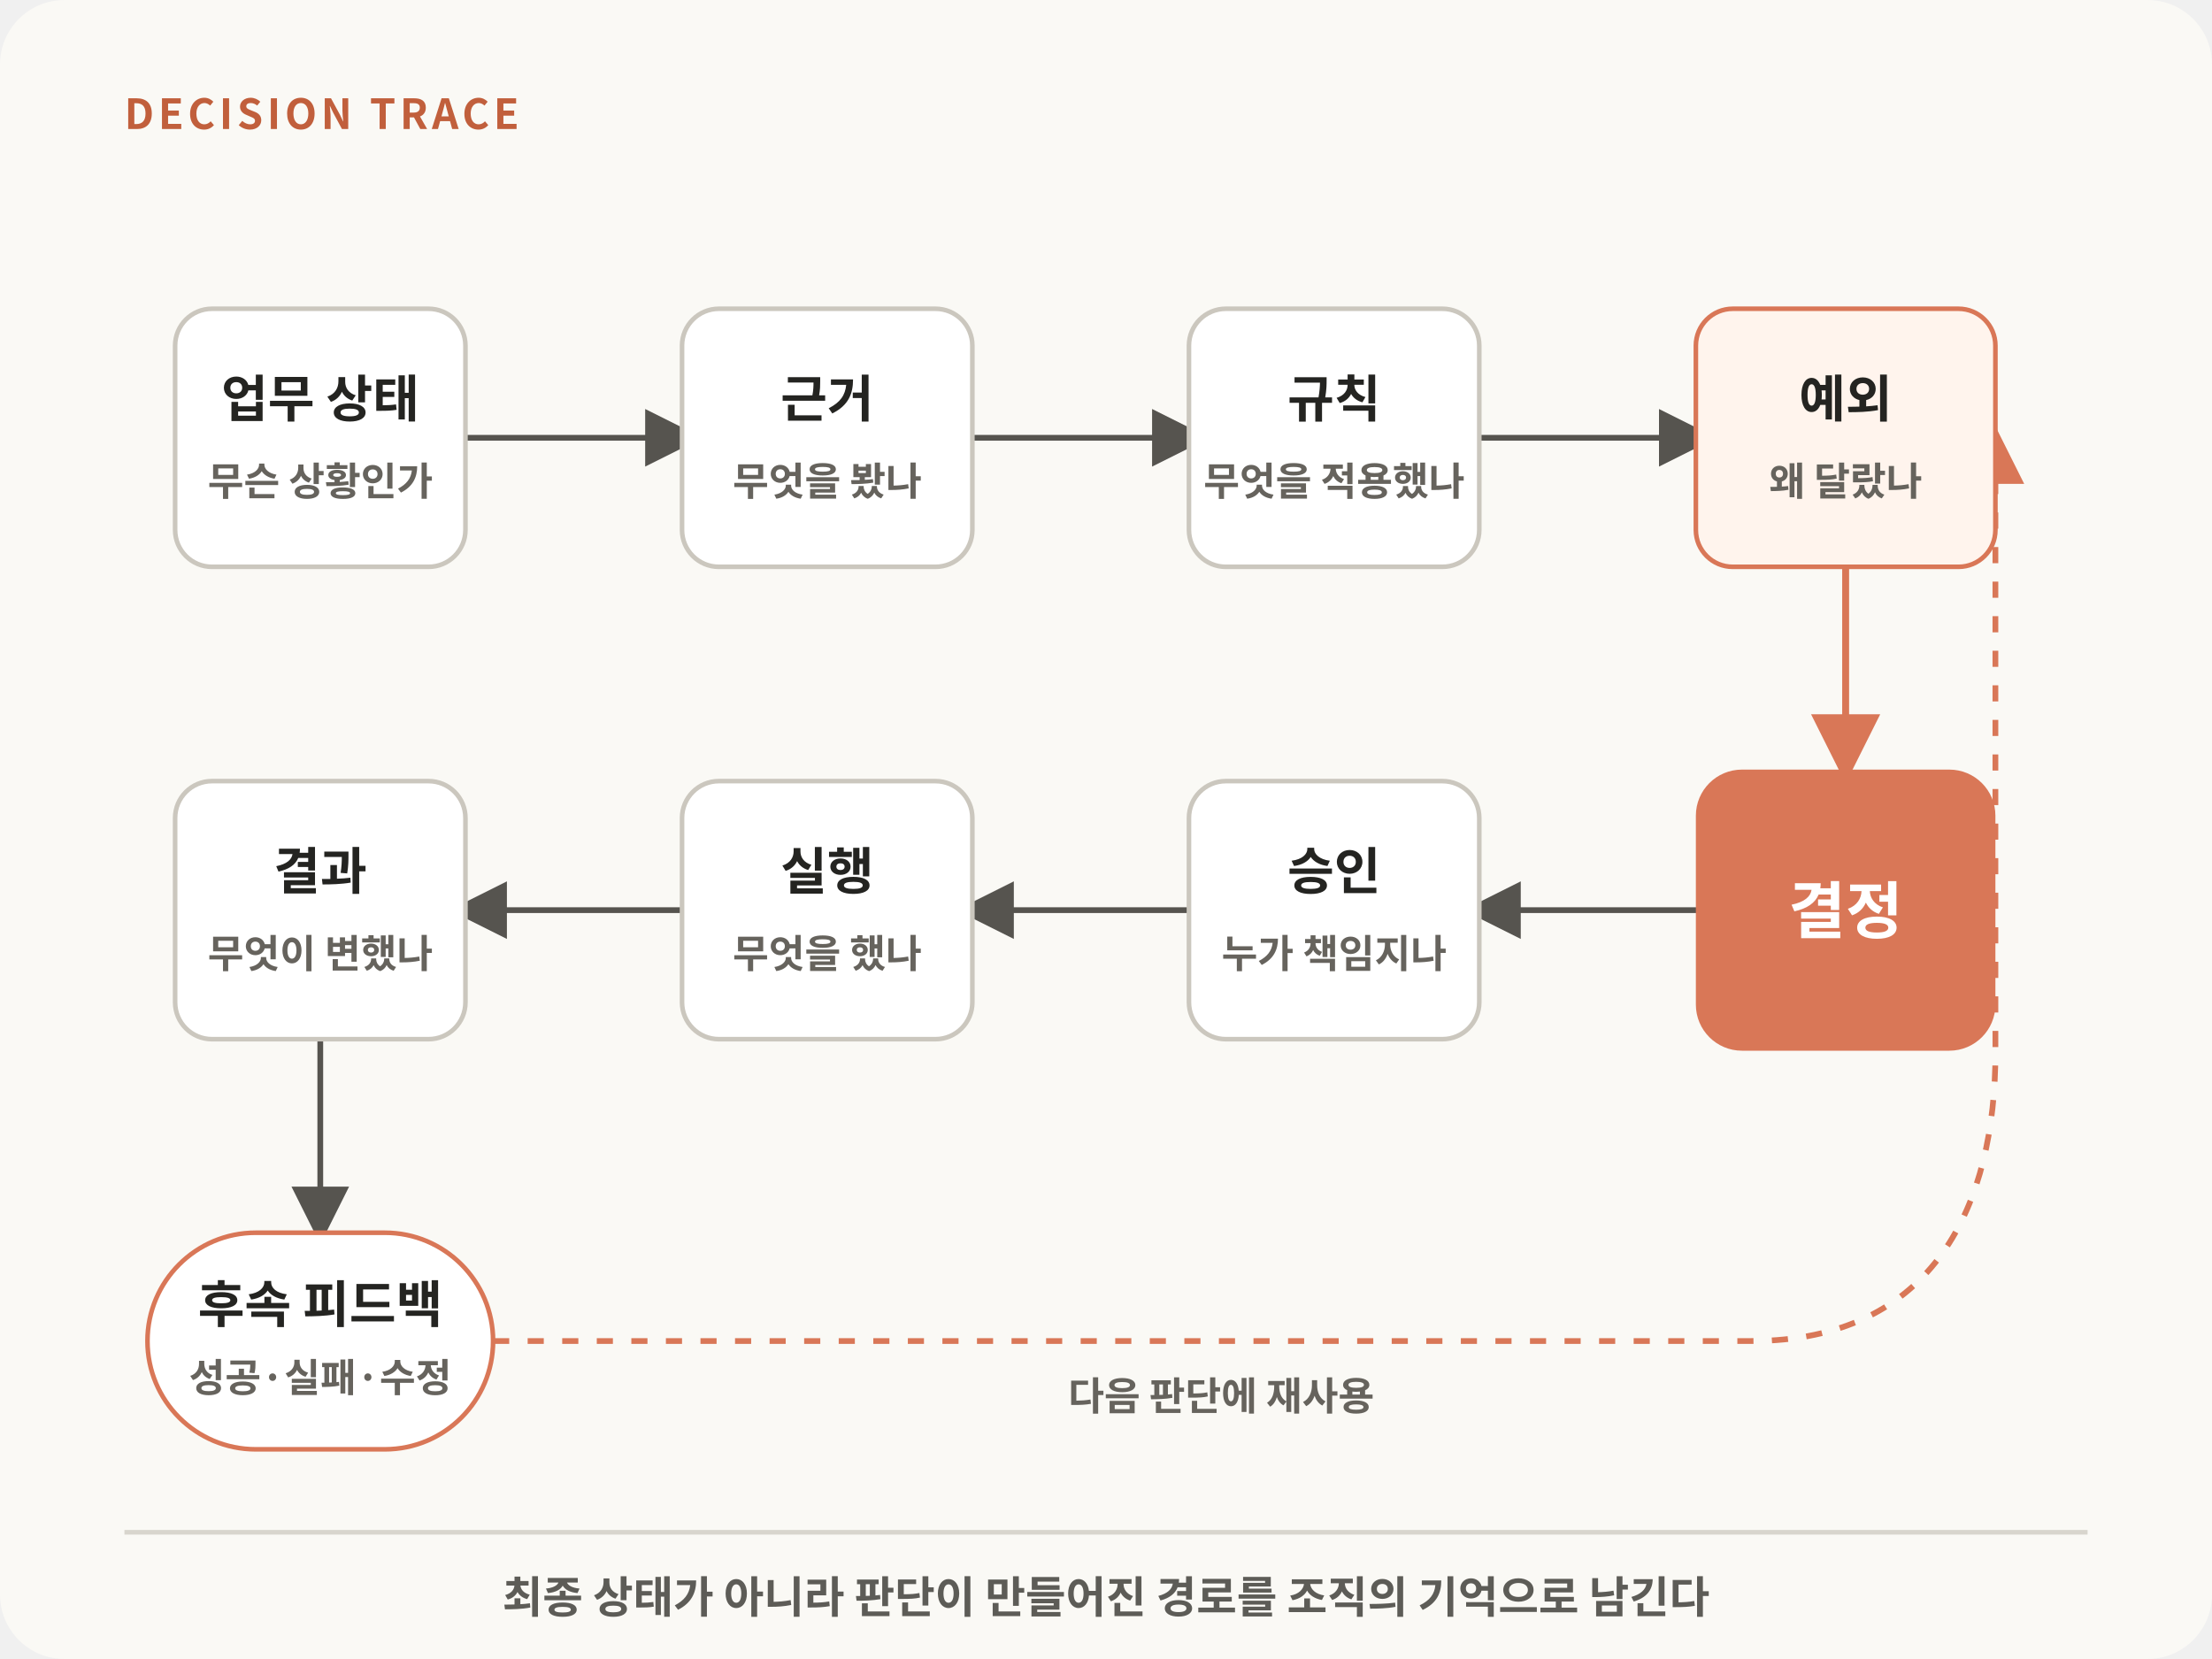
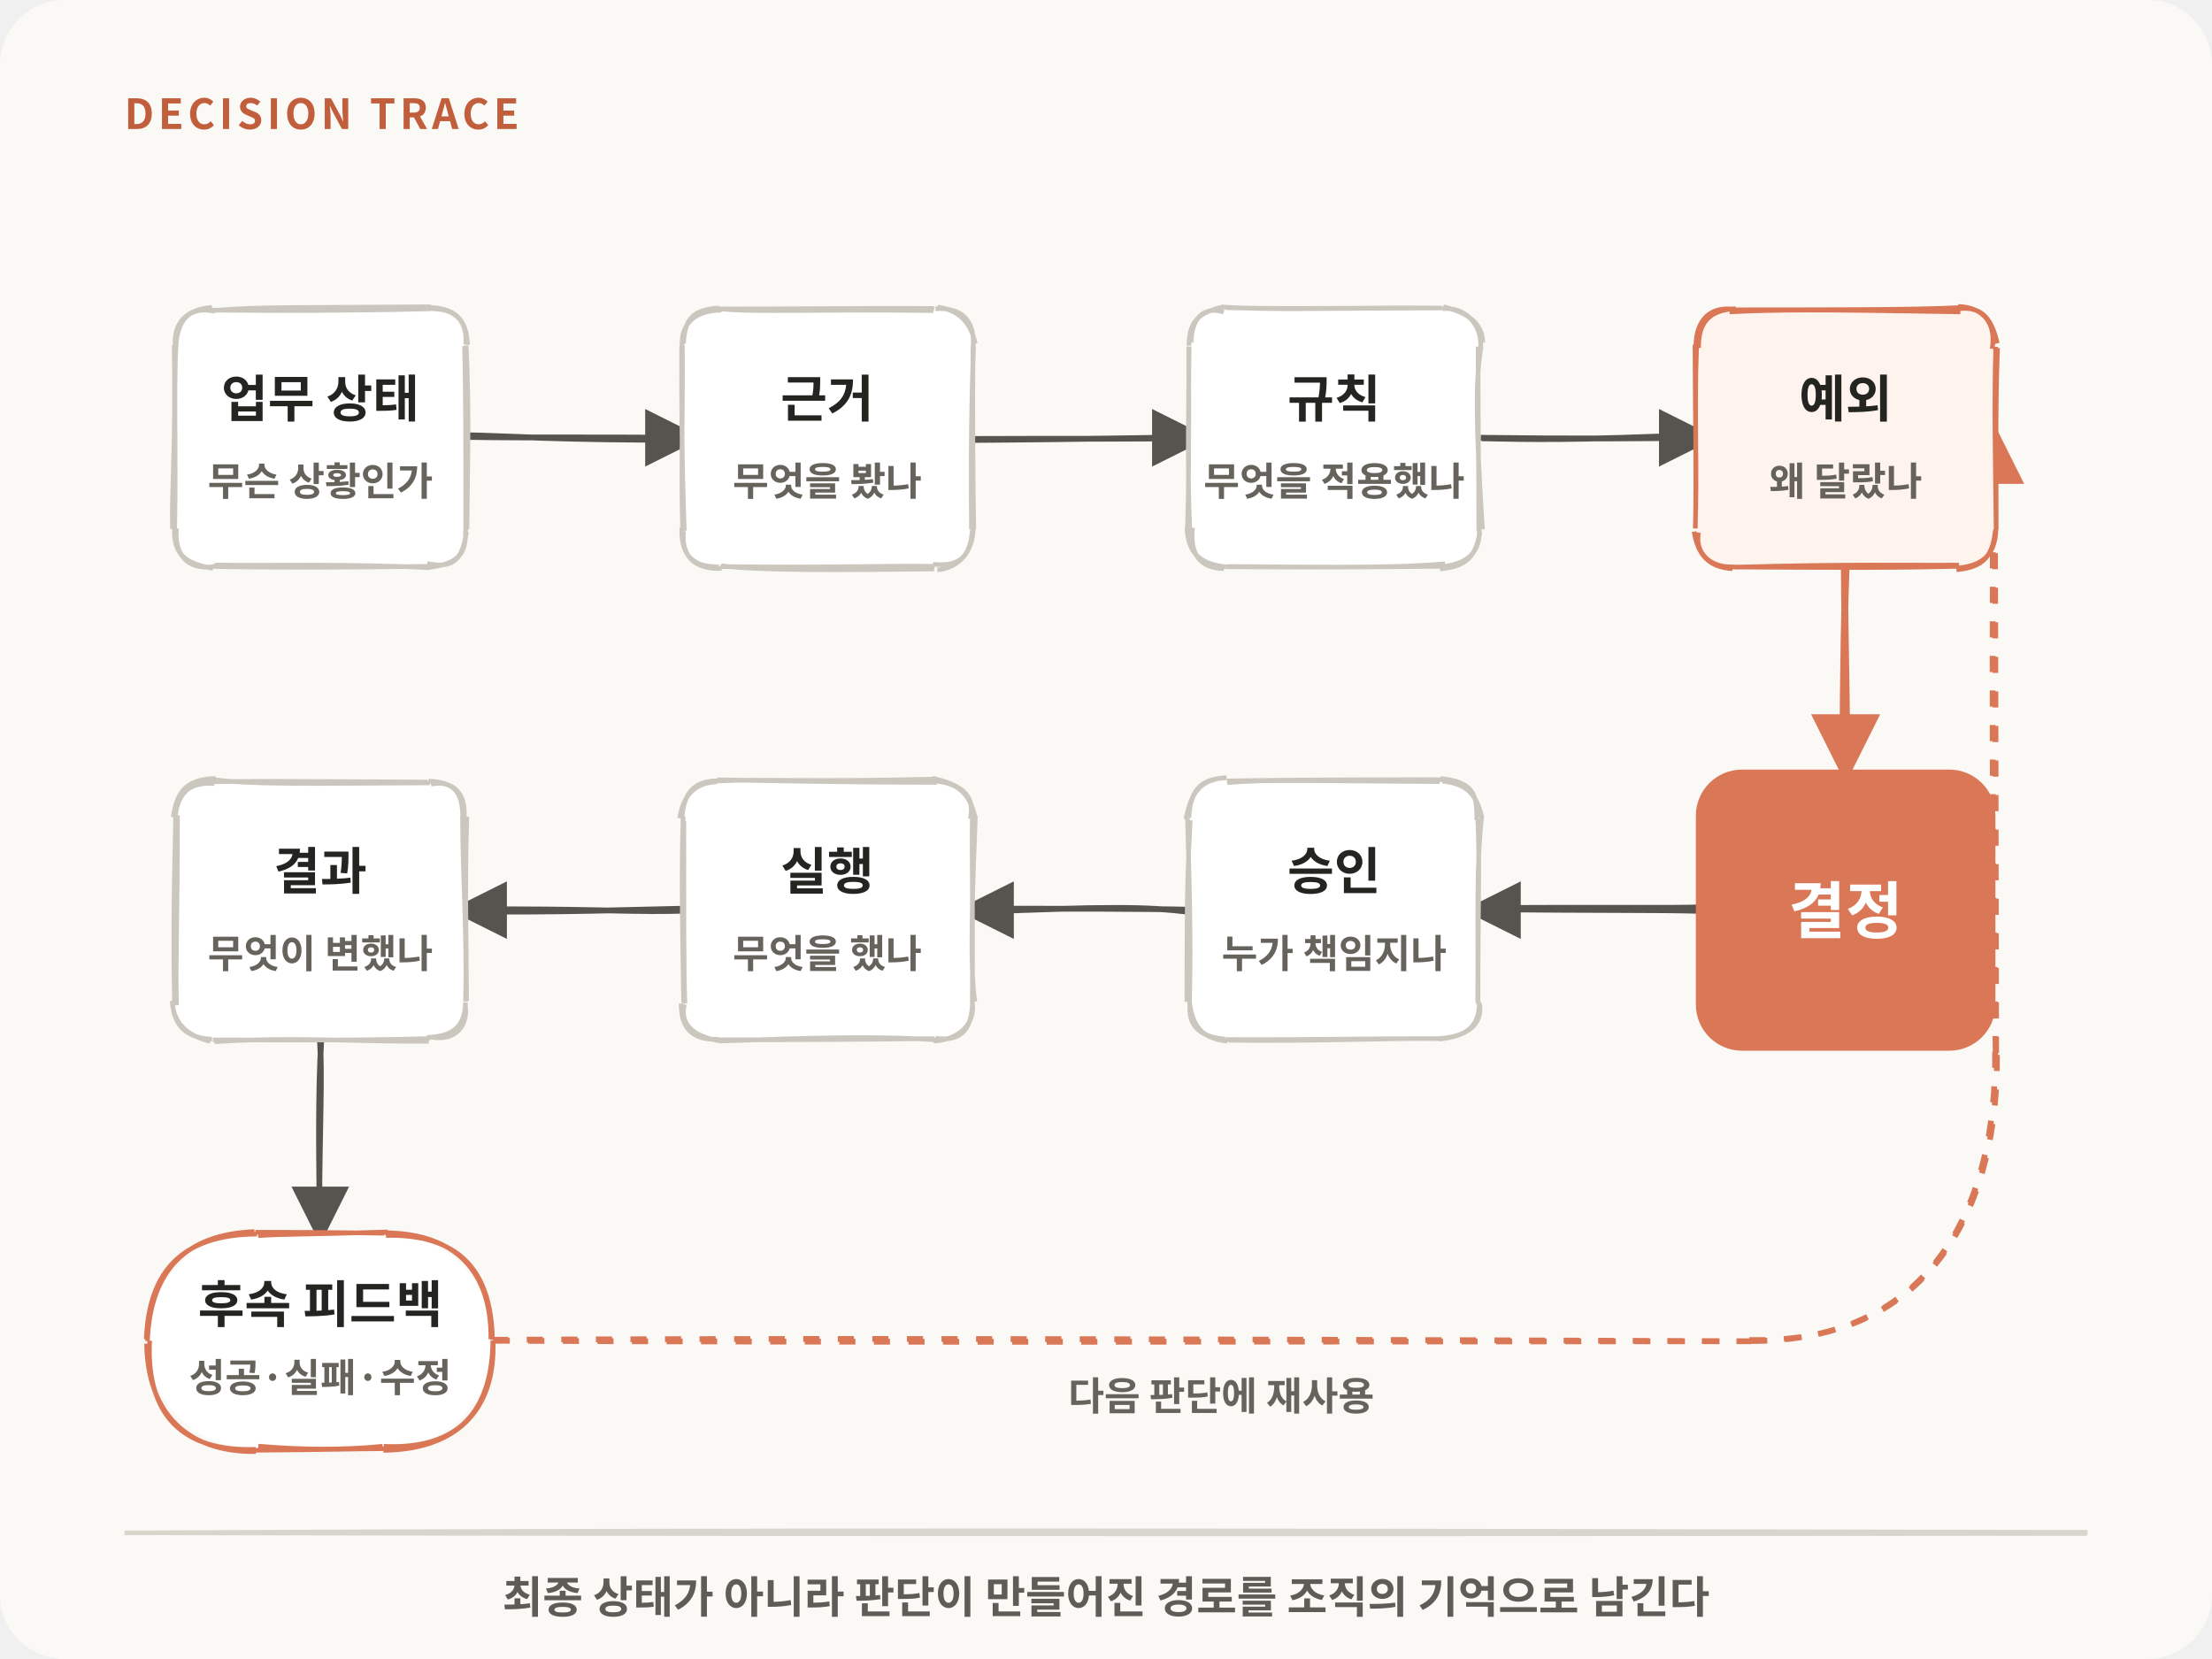
- <svg xmlns="http://www.w3.org/2000/svg" width="960" height="720" viewBox="0 0 960 720" role="img" aria-labelledby="title desc">
+ <svg xmlns="http://www.w3.org/2000/svg" width="960" height="720" viewBox="0 0 960 720" role="img" aria-labelledby="title desc" data-renderer="roughjs-4.6.6">
  <defs>
    <marker id="arrow" markerWidth="10" markerHeight="10" refX="8" refY="5" orient="auto">
      <path d="M0 0L10 5L0 10Z" fill="#56544f" />
    </marker>
    <marker id="arrowOrange" markerWidth="10" markerHeight="10" refX="8" refY="5" orient="auto">
      <path d="M0 0L10 5L0 10Z" fill="#d97757" />
    </marker>
    <style>
      text { font-family: "Noto Sans CJK KR", "Pretendard", sans-serif; fill: #242421; }
      .label { font-size: 18px; font-weight: 800; letter-spacing: 1.8px; fill: #c15f3c; }
      .node { font-size: 22px; font-weight: 780; }
      .small { font-size: 17px; font-weight: 650; fill: #66635d; }
      .decision { font-size: 27px; font-weight: 850; fill: #fff; }
      .foot { font-size: 19px; font-weight: 700; fill: #5d5c57; }
    </style>
  </defs>
  <rect width="960" height="720" rx="28" fill="#faf9f5" />
  <text x="54" y="56" class="label">DECISION TRACE</text>
-   <path d="M202 190H300" stroke="#56544f" stroke-width="2.5" fill="none" marker-end="url(#arrow)" />
-   <path d="M422 190H520" stroke="#56544f" stroke-width="2.5" fill="none" marker-end="url(#arrow)" />
-   <path d="M642 190H740" stroke="#56544f" stroke-width="2.5" fill="none" marker-end="url(#arrow)" />
-   <path d="M801 246V334" stroke="#d97757" stroke-width="3" fill="none" marker-end="url(#arrowOrange)" />
-   <path d="M740 395H640" stroke="#56544f" stroke-width="2.5" fill="none" marker-end="url(#arrow)" />
-   <path d="M518 395H420" stroke="#56544f" stroke-width="2.5" fill="none" marker-end="url(#arrow)" />
-   <path d="M298 395H200" stroke="#56544f" stroke-width="2.5" fill="none" marker-end="url(#arrow)" />
-   <path d="M139 451V535" stroke="#56544f" stroke-width="2.5" fill="none" marker-end="url(#arrow)" />
-   <path d="M214 582H760C840 582 866 522 866 457V190" stroke="#d97757" stroke-width="2.5" stroke-dasharray="7 8" fill="none" marker-end="url(#arrowOrange)" />
+   <path d="M202 190H300" stroke="#56544f" stroke-width="2.5" fill="none" marker-end="url(#arrow)" style="stroke: none;" />
+   <g>
+     <path d="M201.808 188.872 C220.261 189.175, 242.679 191.041, 299.048 190.863 M202.093 189.622 C235.51 190.177, 267.445 189.499, 300.674 190.197" stroke="rgb(86, 84, 79)" stroke-width="2.5" fill="none" />
+   </g>
+   <path d="M422 190H520" stroke="#56544f" stroke-width="2.5" fill="none" marker-end="url(#arrow)" style="stroke: none;" />
+   <g>
+     <path d="M421.009 190.947 C441.438 190.811, 460.888 190.652, 519.893 189.738 M422.339 190.507 C457.21 190.319, 492.39 190.643, 519.568 190.024" stroke="rgb(86, 84, 79)" stroke-width="2.5" fill="none" />
+   </g>
+   <path d="M642 190H740" stroke="#56544f" stroke-width="2.5" fill="none" marker-end="url(#arrow)" style="stroke: none;" />
+   <g>
+     <path d="M643.009 190.221 C662.615 190.608, 681.897 191.224, 740.737 188.613 M642.585 189.992 C678.91 190.462, 715.935 190.387, 739.861 189.851" stroke="rgb(86, 84, 79)" stroke-width="2.5" fill="none" />
+   </g>
+   <path d="M801 246V334" stroke="#d97757" stroke-width="3" fill="none" marker-end="url(#arrowOrange)" style="stroke: none;" />
+   <g>
+     <path d="M801.209 245.496 C800.569 263.505, 800.038 282.537, 799.782 334.287 M800.431 245.478 C800.694 281.001, 801.839 315.661, 801.155 333.678" stroke="rgb(217, 119, 87)" stroke-width="3" fill="none" />
+   </g>
+   <path d="M740 395H640" stroke="#56544f" stroke-width="2.5" fill="none" marker-end="url(#arrow)" style="stroke: none;" />
+   <g>
+     <path d="M739.409 393.771 C720.475 394.316, 699.729 393.681, 639.626 394.162 M739.677 395.363 C718.432 394.688, 695.87 395.215, 640.449 394.505" stroke="rgb(86, 84, 79)" stroke-width="2.5" fill="none" />
+   </g>
+   <path d="M518 395H420" stroke="#56544f" stroke-width="2.5" fill="none" marker-end="url(#arrow)" style="stroke: none;" />
+   <g>
+     <path d="M516.609 395.846 C497.252 393.347, 479.538 393.487, 420.471 395.837 M517.923 394.848 C494.389 394.285, 469.928 394.414, 419.342 394.332" stroke="rgb(86, 84, 79)" stroke-width="2.5" fill="none" />
+   </g>
+   <path d="M298 395H200" stroke="#56544f" stroke-width="2.5" fill="none" marker-end="url(#arrow)" style="stroke: none;" />
+   <g>
+     <path d="M298.609 395.12 C278.428 396.139, 257.745 394.253, 201.315 394.711 M298.169 394.333 C271.904 394.842, 246.503 395.973, 199.636 395.559" stroke="rgb(86, 84, 79)" stroke-width="2.5" fill="none" />
+   </g>
+   <path d="M139 451V535" stroke="#56544f" stroke-width="2.5" fill="none" marker-end="url(#arrow)" style="stroke: none;" />
+   <g>
+     <path d="M138.809 450.395 C139.92 468.162, 138.716 483.891, 138.36 536.386 M139.415 451.218 C138.139 474.257, 138.295 498.899, 138.93 535.386" stroke="rgb(86, 84, 79)" stroke-width="2.5" fill="none" />
+   </g>
+   <path d="M214 582H760C840 582 866 522 866 457V190" stroke="#d97757" stroke-width="2.5" stroke-dasharray="7 8" fill="none" marker-end="url(#arrowOrange)" style="stroke: none;" />
+   <g stroke-dasharray="7 8">
+     <path d="M213.604 581.468 C323.316 580.945, 433.352 580.811, 760.082 582.104 M214.264 581.881 C381.207 582.647, 548.249 582.22, 760.089 582.085 M760 582 C839.489 581.975, 866.743 522.477, 865.863 455.788 M759.208 581.557 C840.088 583.397, 867.606 520.683, 866.64 457.144 M866.118 456.648 C865.245 400.657, 864.243 342.152, 865.119 189.823 M866.318 457.047 C866.115 380.964, 866.106 305.285, 865.667 189.648" stroke="rgb(217, 119, 87)" stroke-width="2.5" fill="none" />
+   </g>
  <text x="530" y="612" text-anchor="middle" class="small">다음 판단에 재사용</text>
  <g>
-     <rect x="76" y="134" width="126" height="112" rx="16" fill="#fff" stroke="#cbc7be" stroke-width="2" />
+     <rect x="76" y="134" width="126" height="112" rx="16" fill="#fff" stroke="#cbc7be" stroke-width="2" style="stroke: none;" />
+     <g>
+       <path d="M93.009 134.744 C111.649 133.109, 128.955 133.547, 187.049 133.135 M91.507 134.589 C122.702 134.92, 153.135 134.854, 186.517 134.04 M186 134 C197.875 133.651, 202.918 139.18, 202.109 149.541 M184.669 133.411 C197.665 133.278, 202.503 138.675, 202.929 149.654 M202.346 149.925 C203.713 178.064, 202.897 205.266, 202.648 229.761 M201.636 150.171 C202.045 169.082, 202.15 188.564, 202.111 230.333 M202 230 C202.591 241.725, 197.724 244.833, 184.833 246.466 M202.484 230.785 C200.672 241.837, 197.729 247.146, 185.392 244.559 M186.354 246.376 C150.497 244.595, 117.357 245.573, 93.129 245.219 M186.029 245.787 C151.574 246.264, 116.739 246.42, 91.879 245.83 M92 246 C81.062 247.317, 75.501 240.16, 76.62 229.328 M92.479 246.689 C80.692 244.511, 75.015 241.028, 75.764 228.78 M74.85 229.573 C74.398 212.911, 76.346 194.057, 75.595 149.721 M75.81 229.558 C76.48 199.477, 75.343 167.07, 76.439 149.347 M76 150 C75.4 140.103, 80.754 134.298, 92.002 133.39 M76.372 149.574 C77.285 139.329, 81.505 132.702, 93.141 135.099 M92 134 C92 134, 92 134, 92 134 M92 134 C92 134, 92 134, 92 134" stroke="rgb(203, 199, 190)" stroke-width="2" fill="none" />
+     </g>
    <text x="139" y="181" text-anchor="middle" class="node">업무 상태</text>
    <text x="139" y="215" text-anchor="middle" class="small">무슨 상황인가</text>
-     <rect x="296" y="134" width="126" height="112" rx="16" fill="#fff" stroke="#cbc7be" stroke-width="2" />
+     <rect x="296" y="134" width="126" height="112" rx="16" fill="#fff" stroke="#cbc7be" stroke-width="2" style="stroke: none;" />
+     <g>
+       <path d="M312.209 134.019 C330.025 135.69, 349.963 134.103, 405.093 134.81 M311.753 134.074 C344.316 134.13, 377.909 133.665, 405.411 133.867 M406 134 C416.795 133.326, 423.094 138.549, 422.354 150.295 M406.93 133.264 C415.355 134.379, 421.4 139.334, 423.218 149.163 M422.542 150.297 C421.645 171.615, 421.285 194.248, 421.614 229.746 M422.268 150.282 C422.053 181.236, 422.275 212.818, 422.645 229.713 M422 230 C421.067 240.695, 417.439 246.223, 404.912 244.865 M422.398 229.444 C422.181 239.647, 415.893 246.551, 406.789 247.338 M405.369 246.932 C367.773 247.358, 330.582 247.78, 313.126 245.533 M405.637 245.778 C387.261 245.408, 367.499 246.4, 312.667 245.912 M312 246 C301.406 246.084, 295.483 241.915, 295.868 229.001 M313.215 246.734 C300.966 247.23, 295.611 240.898, 296.663 230.497 M297.01 230.326 C295.82 198.815, 295.731 166.555, 295.836 150.04 M296.265 229.959 C295.481 205.508, 296.388 181.395, 296.166 149.899 M296 150 C295.665 140.457, 301.404 134.75, 313.119 134.605 M296.645 149.121 C297.194 138.576, 300.429 134.388, 312.133 133.647 M312 134 C312 134, 312 134, 312 134 M312 134 C312 134, 312 134, 312 134" stroke="rgb(203, 199, 190)" stroke-width="2" fill="none" />
+     </g>
    <text x="359" y="181" text-anchor="middle" class="node">근거</text>
    <text x="359" y="215" text-anchor="middle" class="small">무엇을 봤나</text>
-     <rect x="516" y="134" width="126" height="112" rx="16" fill="#fff" stroke="#cbc7be" stroke-width="2" />
+     <rect x="516" y="134" width="126" height="112" rx="16" fill="#fff" stroke="#cbc7be" stroke-width="2" style="stroke: none;" />
+     <g>
+       <path d="M531.409 133.294 C551.202 134.55, 570.972 133.738, 625.938 133.684 M531.999 133.559 C567.331 134.261, 601.284 133.398, 625.705 133.694 M626 134 C635.714 133.002, 643.269 140.718, 642.599 151.048 M626.391 133.117 C636.265 135.48, 643.517 139.992, 643.507 148.672 M642.738 150.669 C640.362 165.166, 640.457 183.231, 643.38 229.731 M641.501 150.392 C641.445 177.39, 641.784 205.072, 641.779 230.493 M642 230 C642.344 239.664, 637.153 244.812, 624.992 246.064 M642.313 230.903 C640.471 240.677, 637.276 245.956, 624.967 246.896 M627.183 244.688 C606.649 246.401, 584.208 246.266, 533.124 245.847 M626.646 245.77 C602.747 245.951, 580.659 246.38, 532.056 245.994 M532 246 C521.75 244.85, 515.466 240.87, 515.116 228.674 M531.152 246.779 C521.241 246.729, 516.208 240.768, 517.561 228.994 M516.371 231.08 C515.226 200.718, 515.899 173.853, 516.076 150.358 M515.319 230.359 C515.882 212.939, 516.034 195.719, 515.894 150.452 M516 150 C515.929 138.011, 522.054 135.203, 531.437 133.019 M516.919 148.667 C517.102 137.822, 522.572 132.855, 531.124 135.415 M532 134 C532 134, 532 134, 532 134 M532 134 C532 134, 532 134, 532 134" stroke="rgb(203, 199, 190)" stroke-width="2" fill="none" />
+     </g>
    <text x="579" y="181" text-anchor="middle" class="node">규칙</text>
    <text x="579" y="215" text-anchor="middle" class="small">무엇을 적용했나</text>
-     <rect x="736" y="134" width="130" height="112" rx="16" fill="#fff4ed" stroke="#d97757" stroke-width="2" />
+     <rect x="736" y="134" width="130" height="112" rx="16" fill="#fff4ed" stroke="#d97757" stroke-width="2" style="stroke: none;" />
+     <g>
+       <path d="M750.609 135.369 C770.381 134.338, 790.785 134.3, 850.782 135.359 M752.245 134.445 C790.511 134.405, 829.19 134.543, 849.999 133.521 M850 134 C861.433 132.678, 864.644 140.087, 866.844 149.002 M849.852 132.971 C861.176 133.361, 866.414 140.651, 864.576 151.402 M866.934 151.04 C865.879 177.518, 866.428 204.213, 866.345 229.716 M866.133 150.503 C865.454 173.544, 865.908 197.326, 866.313 229.874 M866 230 C864.821 241.433, 860.867 246.201, 849.071 247.263 M866.227 229.561 C865.98 241.707, 859.44 245.361, 850.365 246.454 M850.197 245.243 C826.961 245.425, 802.304 244.734, 753.121 246.161 M850.254 245.762 C822.531 246.497, 795.612 246.362, 751.445 246.076 M752 246 C742.095 246.416, 735.449 239.825, 737.164 231.147 M751.888 246.824 C741.516 246.228, 736.804 240.639, 735.24 230.711 M735.731 229.034 C736.647 205.422, 735.284 178.351, 736.316 150.677 M735.773 229.36 C736.282 204.37, 735.679 179.444, 735.622 149.605 M736 150 C736.193 138.364, 742.703 132.855, 752.554 134.234 M737.192 151.014 C737.01 140.289, 741.495 134.542, 753.335 133.963 M752 134 C752 134, 752 134, 752 134 M752 134 C752 134, 752 134, 752 134" stroke="rgb(217, 119, 87)" stroke-width="2" fill="none" />
+     </g>
    <text x="801" y="181" text-anchor="middle" class="node">예외</text>
    <text x="801" y="215" text-anchor="middle" class="small">왜 달랐나</text>
  </g>
  <rect x="736" y="334" width="130" height="122" rx="20" fill="#d97757" />
  <text x="801" y="405" text-anchor="middle" class="decision">결정</text>
  <g>
-     <rect x="516" y="339" width="126" height="112" rx="16" fill="#fff" stroke="#cbc7be" stroke-width="2" />
+     <rect x="516" y="339" width="126" height="112" rx="16" fill="#fff" stroke="#cbc7be" stroke-width="2" style="stroke: none;" />
+     <g>
+       <path d="M532.61 339.643 C550.755 338.192, 570.19 338.929, 624.827 339.234 M532.491 338.93 C551.76 338.603, 571.833 338.341, 626.292 338.348 M626 339 C636.353 340.153, 640.82 344.457, 643.089 354.756 M625.313 337.824 C638.086 339.462, 641.31 343.09, 640.865 355.911 M643.129 353.612 C640.596 376.069, 641.6 398.195, 641.311 434.701 M641.366 355.614 C642.246 374.698, 641.417 394.58, 641.447 435.654 M642 435 C642.098 445.403, 636.582 449.79, 625.15 450.662 M642.142 436.02 C643.489 444.517, 636.823 449.766, 624.542 451.013 M625.211 450.799 C601.201 450.406, 576.258 451.959, 533.119 451.475 M625.863 450.753 C596.521 450.638, 566.979 451.339, 532.234 451.158 M532 451 C522.439 450.182, 515.431 446.58, 516.412 435.819 M532.625 451.869 C521.791 450.727, 517.401 445.509, 516.139 434.208 M515.091 434.788 C515.269 412.326, 514.669 390.648, 516.557 355.995 M516.227 434.761 C516.683 416.801, 516.724 398.768, 515.35 355.157 M516 355 C516.457 343.718, 520.553 338.307, 530.872 337.649 M514.665 355.56 C516.919 344.536, 520.419 338.008, 532.327 337.511 M532 339 C532 339, 532 339, 532 339 M532 339 C532 339, 532 339, 532 339" stroke="rgb(203, 199, 190)" stroke-width="2" fill="none" />
+     </g>
    <text x="579" y="386" text-anchor="middle" class="node">승인</text>
    <text x="579" y="420" text-anchor="middle" class="small">누가 책임지나</text>
-     <rect x="296" y="339" width="126" height="112" rx="16" fill="#fff" stroke="#cbc7be" stroke-width="2" />
+     <rect x="296" y="339" width="126" height="112" rx="16" fill="#fff" stroke="#cbc7be" stroke-width="2" style="stroke: none;" />
+     <g>
+       <path d="M311.81 338.918 C331.932 337.974, 348.398 339.485, 405.671 338.108 M311.336 338.415 C333.375 338.734, 356.608 339.474, 406.586 339.575 M406 339 C415.272 339.829, 420.995 343.826, 423.334 355.509 M404.775 337.677 C415.776 340.564, 423.427 343.748, 421.155 355.421 M423.325 353.984 C422.113 385.62, 420.772 419.177, 423.076 434.686 M421.998 354.325 C421.638 370.852, 422.326 386.833, 421.981 435.034 M422 435 C423.375 444.372, 416.296 451.18, 405.229 451.86 M422.056 434.678 C421.778 445.547, 418.206 452.391, 405.94 450.571 M407.026 451.355 C378.477 449.448, 352.283 450.445, 313.116 451.789 M405.471 450.745 C373.408 451.181, 341.539 451.319, 311.623 451.24 M312 451 C299.983 451.749, 295.414 445.535, 295.659 435.492 M313.361 451.913 C302.065 450.226, 294.777 445.38, 297.038 435.925 M297.251 435.542 C296.691 417.03, 296.853 397.946, 296.797 356.314 M296.681 435.161 C296.3 408.232, 295.586 381.093, 296.478 354.31 M296 355 C296.722 344.072, 301.203 338.76, 311.989 338.863 M294.938 355.107 C296.827 343.782, 302.562 339.695, 311.318 339.278 M312 339 C312 339, 312 339, 312 339 M312 339 C312 339, 312 339, 312 339" stroke="rgb(203, 199, 190)" stroke-width="2" fill="none" />
+     </g>
    <text x="359" y="386" text-anchor="middle" class="node">실행</text>
    <text x="359" y="420" text-anchor="middle" class="small">무엇을 했나</text>
-     <rect x="76" y="339" width="126" height="112" rx="16" fill="#fff" stroke="#cbc7be" stroke-width="2" />
+     <rect x="76" y="339" width="126" height="112" rx="16" fill="#fff" stroke="#cbc7be" stroke-width="2" style="stroke: none;" />
+     <g>
+       <path d="M91.01 338.193 C110.308 340.555, 129.407 340.042, 186.516 339.783 M91.582 339.3 C116.39 338.865, 139.982 339.207, 185.48 339.402 M186 339 C196.991 339.505, 201.171 343.195, 200.779 356.263 M187.036 340.33 C196.686 338.445, 202.324 344.407, 201.444 354.93 M200.721 354.356 C200.83 381.971, 202.744 405.36, 202.042 434.671 M202.631 354.435 C201.647 383.006, 202.451 411.087, 202.515 434.414 M202 435 C201.852 446.141, 196.01 449.769, 185.308 450.259 M201.971 436.137 C203.287 446.577, 196.37 451.795, 187.337 450.13 M186.04 451.91 C155.754 452.212, 128.309 449.852, 93.114 452.103 M186.48 450.736 C150.295 451.725, 114.699 451.298, 92.411 451.321 M92 451 C80.328 450.515, 75.396 444.49, 74.907 435.165 M91.298 451.958 C82.34 449.725, 75.374 445.25, 74.717 434.422 M76.611 436.296 C76.097 418.934, 77.022 402.444, 77.037 353.832 M75.736 435.562 C75.301 415.663, 75.231 395.417, 76.206 354.863 M76 355 C76.986 344.426, 81.853 339.212, 93.107 340.078 M75.211 354.653 C76.736 343.029, 81.485 338.162, 93.529 337.826 M92 339 C92 339, 92 339, 92 339 M92 339 C92 339, 92 339, 92 339" stroke="rgb(203, 199, 190)" stroke-width="2" fill="none" />
+     </g>
    <text x="139" y="386" text-anchor="middle" class="node">결과</text>
    <text x="139" y="420" text-anchor="middle" class="small">무엇이 변했나</text>
-     <rect x="64" y="535" width="150" height="94" rx="47" fill="#fff" stroke="#d97757" stroke-width="2" />
+     <rect x="64" y="535" width="150" height="94" rx="47" fill="#fff" stroke="#d97757" stroke-width="2" style="stroke: none;" />
+     <g>
+       <path d="M112.01 536.267 C122.865 535.51, 134.176 535.771, 168.36 534.658 M110.828 534.785 C126.485 534.825, 141.319 534.768, 166.774 535.229 M167 535 C197.577 535.18, 213.346 551.698, 213.024 581.216 M167.497 536.184 C199.263 535.546, 213.221 551.399, 213.733 581.439 M214 582 C214 582, 214 582, 214 582 M214 582 C214 582, 214 582, 214 582 M214 582 C215.129 612.778, 197.391 629.158, 166.388 629.458 M213.885 581.796 C213.577 612.053, 199.42 629.2, 166.515 627.688 M166.054 627.666 C149.575 629.358, 130.824 629.242, 112.111 627.617 M167.088 628.728 C155.126 628.767, 142.746 629.177, 110.8 629.403 M111 629 C79.005 630.081, 63.379 613.911, 64.955 581.838 M111.034 630.003 C80.948 630.444, 63.97 612.787, 63.616 583.139 M64 582 C64 582, 64 582, 64 582 M64 582 C64 582, 64 582, 64 582 M64 582 C65.25 551.113, 80.836 535.664, 110.424 534.492 M63.484 581.2 C64.644 551.829, 78.742 535.849, 111.521 535.594 M111 535 C111 535, 111 535, 111 535 M111 535 C111 535, 111 535, 111 535" stroke="rgb(217, 119, 87)" stroke-width="2" fill="none" />
+     </g>
    <text x="139" y="574" text-anchor="middle" class="node">후속 피드백</text>
    <text x="139" y="604" text-anchor="middle" class="small">성공·실패·수정</text>
  </g>
-   <line x1="54" y1="665" x2="906" y2="665" stroke="#d8d5cd" stroke-width="2" />
+   <line x1="54" y1="665" x2="906" y2="665" stroke="#d8d5cd" stroke-width="2" style="stroke: none;" />
+   <g>
+     <path d="M54.084 665.217 C224.453 665.508, 395.267 665.923, 905.762 665.533 M54.03 665.268 C307.878 663.924, 562.114 664.301, 906.027 665.022" stroke="rgb(216, 213, 205)" stroke-width="2" fill="none" />
+   </g>
  <text x="480" y="700" text-anchor="middle" class="foot">최종 상태가 아니라 판단이 만들어진 경로를 조직의 기억으로 남긴다</text>
</svg>
